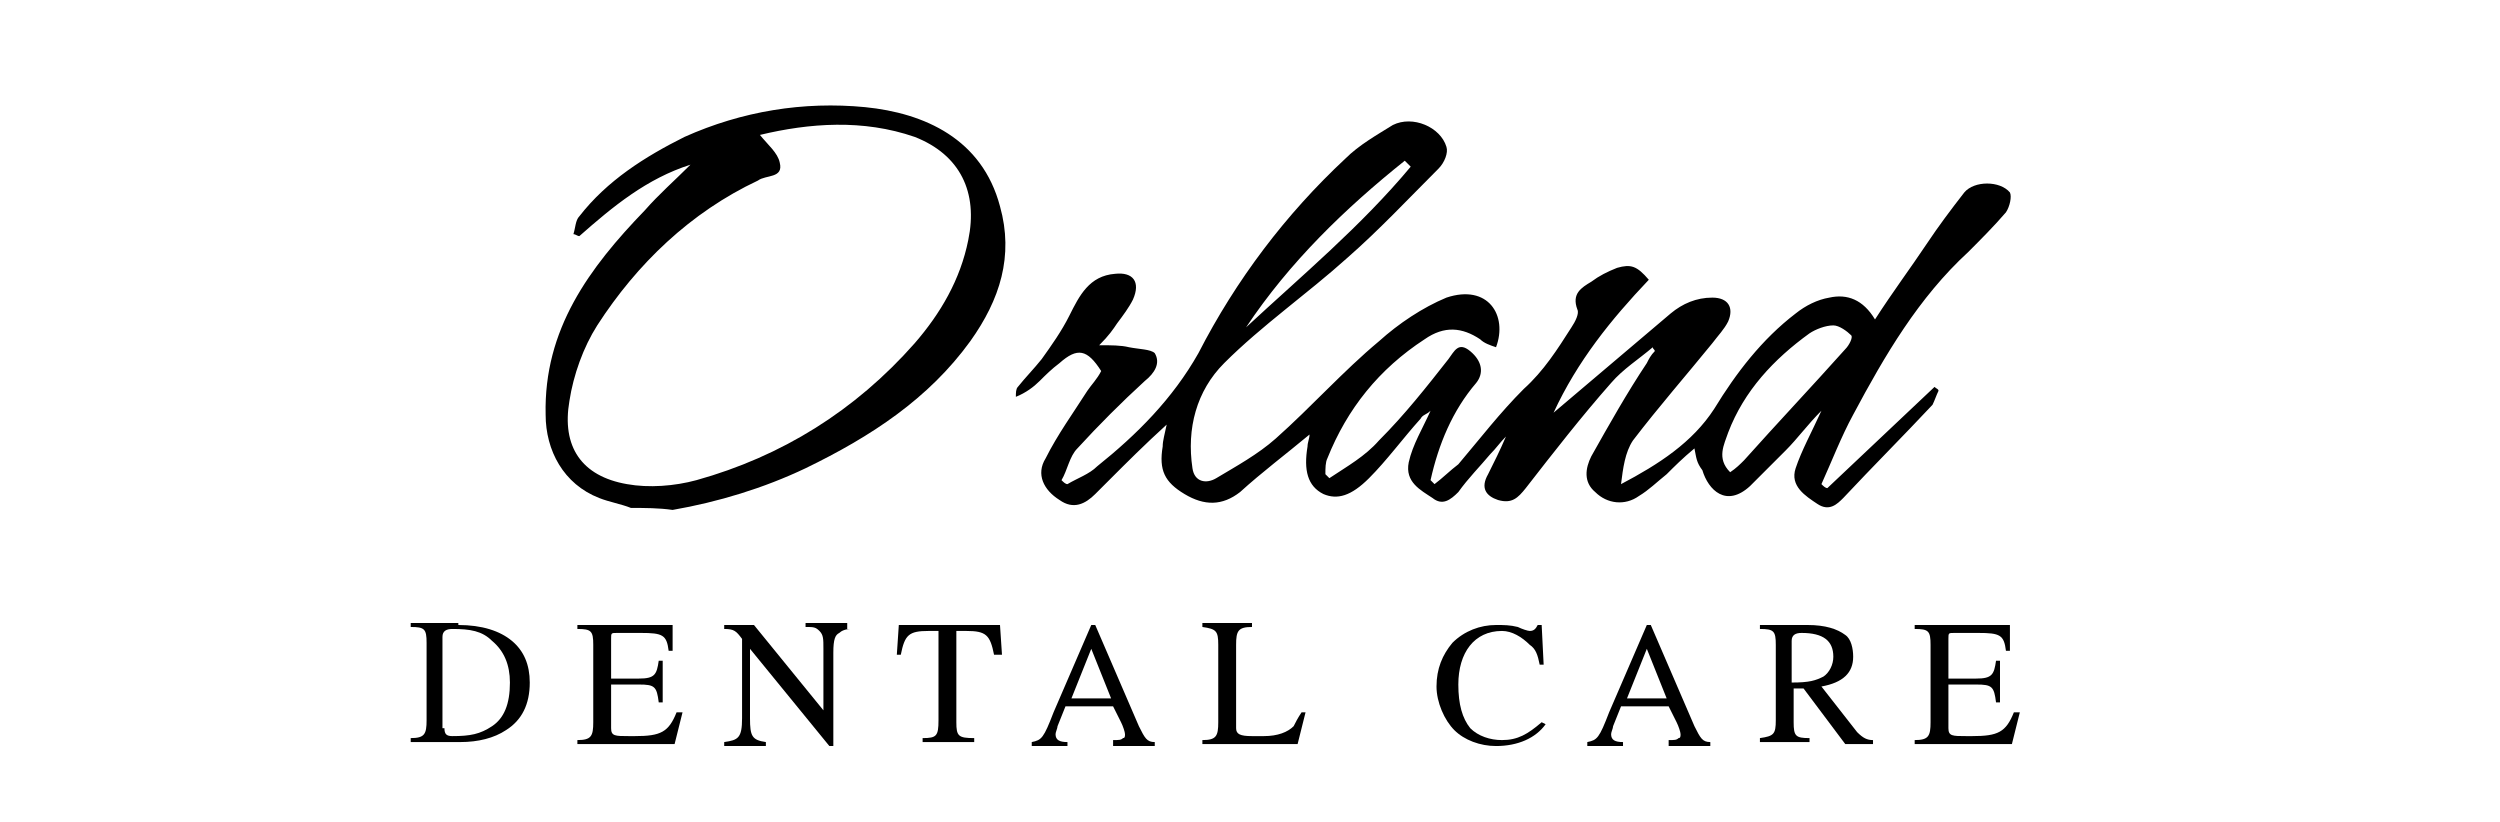
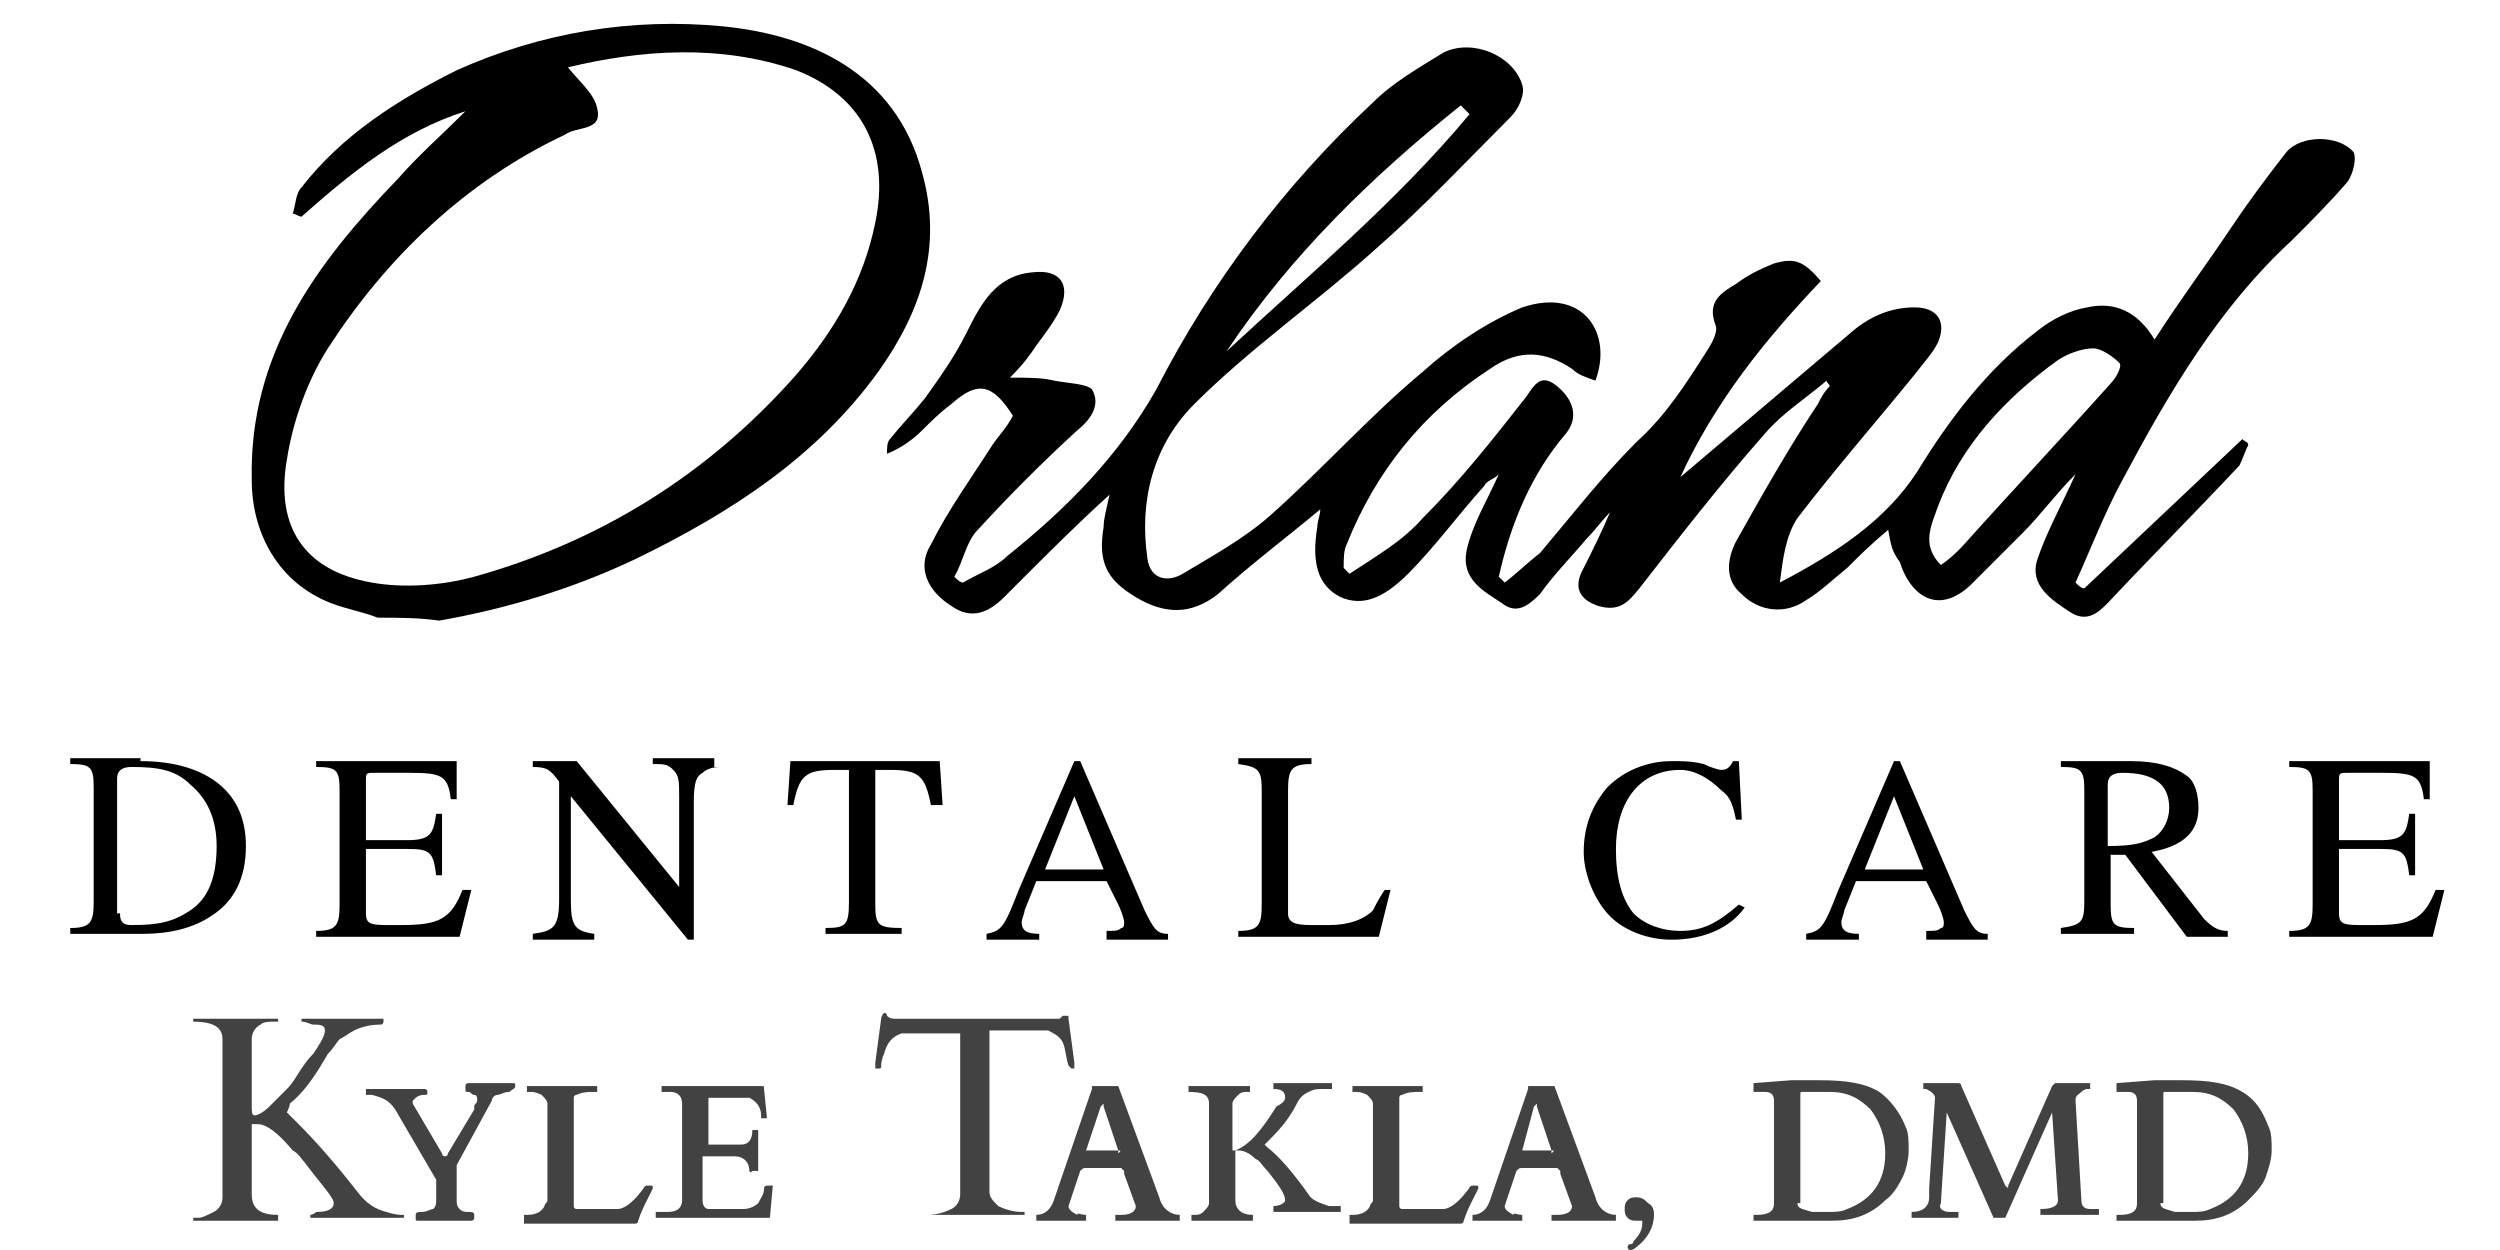
- <svg xmlns="http://www.w3.org/2000/svg" version="1.1" id="Layer_1" x="0px" y="0px" viewBox="0 0 126 41.4" style="enable-background:new 0 0 126 41.4;" xml:space="preserve">
+ <svg xmlns="http://www.w3.org/2000/svg" version="1.1" id="Layer_1" x="0px" y="0px" viewBox="0 0 85.4 42.7" style="enable-background:new 0 0 85.4 42.7;" xml:space="preserve">
+   <style type="text/css">
+ 	.st0{fill:#424242;}
+ </style>
  <g>
-     <path d="M31.8,25.6c-0.5-0.2-1.1-0.3-1.6-0.5c-1.8-0.7-2.7-2.4-2.7-4.2c-0.1-4.3,2.2-7.4,5-10.3c0.7-0.8,1.5-1.5,2.3-2.3   c-2.2,0.7-3.9,2.1-5.6,3.6c-0.1,0-0.2-0.1-0.3-0.1c0.1-0.3,0.1-0.7,0.3-0.9c1.4-1.8,3.3-3,5.3-4c2.9-1.3,6-1.8,9.1-1.5   c3,0.3,5.9,1.6,6.8,5c0.7,2.5,0,4.7-1.5,6.8c-2.1,2.9-5,4.8-8.3,6.4c-2.1,1-4.4,1.7-6.7,2.1C33.2,25.6,32.5,25.6,31.8,25.6z    M38.3,6.8c0.4,0.5,0.9,0.9,1,1.4c0.2,0.8-0.7,0.6-1.1,0.9c-3.4,1.6-6.1,4.2-8.1,7.3c-0.7,1.1-1.2,2.5-1.4,3.8   c-0.4,2.3,0.6,3.8,2.9,4.2c1.1,0.2,2.4,0.1,3.5-0.2c4.3-1.2,8-3.5,11-6.9c1.3-1.5,2.3-3.2,2.7-5.2c0.5-2.4-0.4-4.3-2.7-5.2   C43.5,6,40.8,6.2,38.3,6.8z" />
-     <path d="M85.4,22.6c-0.6,0.5-1,0.9-1.4,1.3c-0.5,0.4-0.9,0.8-1.4,1.1c-0.7,0.5-1.6,0.4-2.2-0.2c-0.6-0.5-0.5-1.2-0.2-1.8   c0.9-1.6,1.8-3.2,2.8-4.7c0.1-0.2,0.2-0.4,0.4-0.6c0-0.1-0.1-0.1-0.1-0.2c-0.7,0.6-1.5,1.1-2.1,1.8c-1.5,1.7-2.9,3.5-4.3,5.3   c-0.4,0.5-0.7,0.8-1.4,0.6c-0.6-0.2-0.9-0.6-0.5-1.3c0.3-0.6,0.6-1.2,0.9-1.9c-0.3,0.3-0.5,0.6-0.8,0.9c-0.5,0.6-1.1,1.2-1.6,1.9   c-0.4,0.4-0.8,0.7-1.3,0.3c-0.6-0.4-1.4-0.8-1.2-1.8c0.2-0.9,0.7-1.7,1.1-2.6c-0.2,0.2-0.4,0.2-0.5,0.4c-0.9,1-1.7,2.1-2.6,3   c-0.9,0.9-1.6,1.1-2.3,0.8c-0.8-0.4-1-1.2-0.8-2.4c0-0.2,0.1-0.4,0.1-0.6c-1.2,1-2.4,1.9-3.5,2.9c-0.9,0.7-1.8,0.7-2.8,0.1   c-1-0.6-1.3-1.2-1.1-2.4c0-0.3,0.1-0.6,0.2-1.1c-1.1,1-2,1.9-2.9,2.8c-0.2,0.2-0.4,0.4-0.7,0.7c-0.5,0.5-1.1,0.8-1.8,0.3   c-0.8-0.5-1.2-1.3-0.7-2.1c0.6-1.2,1.4-2.3,2.1-3.4c0.2-0.3,0.5-0.6,0.7-1c-0.7-1.1-1.2-1.2-2.1-0.4c-0.4,0.3-0.7,0.6-1,0.9   c-0.3,0.3-0.7,0.6-1.2,0.8c0-0.2,0-0.4,0.1-0.5c0.4-0.5,0.8-0.9,1.2-1.4c0.5-0.7,1-1.4,1.4-2.2c0.5-1,1-2,2.3-2.1   c0.9-0.1,1.3,0.4,0.9,1.3c-0.2,0.4-0.5,0.8-0.8,1.2c-0.2,0.3-0.4,0.6-0.9,1.1c0.6,0,1.1,0,1.5,0.1c0.5,0.1,1.1,0.1,1.3,0.3   c0.3,0.5,0,1-0.5,1.4c-1.2,1.1-2.3,2.2-3.4,3.4c-0.4,0.4-0.5,1.1-0.8,1.6c0.1,0.1,0.2,0.2,0.3,0.2c0.5-0.3,1.1-0.5,1.5-0.9   c2-1.6,3.8-3.4,5.1-5.7c1.9-3.7,4.4-7,7.4-9.8c0.7-0.7,1.6-1.2,2.4-1.7c1-0.5,2.4,0.1,2.7,1.1c0.1,0.3-0.1,0.8-0.4,1.1   c-1.5,1.5-3,3.1-4.6,4.5c-2,1.8-4.3,3.4-6.2,5.3c-1.4,1.4-1.9,3.3-1.6,5.3c0.1,0.7,0.7,0.8,1.2,0.5c1-0.6,2.1-1.2,3-2   c1.8-1.6,3.4-3.4,5.2-4.9c1-0.9,2.2-1.7,3.4-2.2c2.1-0.7,3.1,0.9,2.5,2.5c-0.3-0.1-0.6-0.2-0.8-0.4c-0.9-0.6-1.8-0.7-2.8,0   c-2.3,1.5-3.9,3.5-4.9,6c-0.1,0.2-0.1,0.5-0.1,0.8c0.1,0.1,0.1,0.1,0.2,0.2c0.9-0.6,1.8-1.1,2.5-1.9c1.3-1.3,2.4-2.7,3.5-4.1   c0.3-0.4,0.5-0.9,1.1-0.4c0.6,0.5,0.7,1.1,0.3,1.6c-1.2,1.4-1.9,3.1-2.3,4.9c0.1,0.1,0.1,0.1,0.2,0.2c0.4-0.3,0.8-0.7,1.2-1   c1.1-1.3,2.1-2.6,3.3-3.8c1-0.9,1.7-2,2.4-3.1c0.2-0.3,0.4-0.7,0.3-0.9c-0.3-0.8,0.2-1.1,0.7-1.4c0.4-0.3,0.8-0.5,1.3-0.7   c0.7-0.2,1-0.1,1.6,0.6c-1.9,2-3.6,4.1-4.8,6.7c2-1.7,3.9-3.3,5.9-5c0.6-0.5,1.3-0.8,2.1-0.8c0.8,0,1.1,0.5,0.8,1.2   c-0.2,0.4-0.5,0.7-0.8,1.1c-1.3,1.6-2.7,3.2-4,4.9c-0.4,0.6-0.5,1.4-0.6,2.2c1.9-1,3.6-2.1,4.7-3.8c1.1-1.8,2.4-3.5,4.1-4.8   c0.5-0.4,1.1-0.7,1.7-0.8c0.9-0.2,1.7,0.1,2.3,1.1c0.9-1.4,1.8-2.6,2.6-3.8c0.6-0.9,1.2-1.7,1.9-2.6c0.5-0.6,1.8-0.6,2.3,0   c0.1,0.2,0,0.7-0.2,1c-0.6,0.7-1.3,1.4-1.9,2c-2.5,2.3-4.2,5.2-5.8,8.2c-0.6,1.1-1.1,2.4-1.6,3.5c0.1,0.1,0.2,0.2,0.3,0.2   c1.8-1.7,3.6-3.4,5.4-5.1c0.1,0.1,0.2,0.1,0.2,0.2c-0.1,0.2-0.2,0.5-0.3,0.7c-1.5,1.6-3,3.1-4.5,4.7c-0.3,0.3-0.7,0.7-1.3,0.3   c-0.6-0.4-1.4-0.9-1.1-1.8c0.3-0.9,0.8-1.8,1.3-2.9c-0.7,0.7-1.2,1.4-1.8,2c-0.6,0.6-1.2,1.2-1.8,1.8c-1.2,1.1-2.1,0.2-2.4-0.8   C85.5,23.3,85.5,23.1,85.4,22.6z M87.2,23.8c0.3-0.2,0.5-0.4,0.7-0.6c1.7-1.9,3.4-3.7,5.1-5.6c0.2-0.2,0.4-0.6,0.3-0.7   c-0.2-0.2-0.6-0.5-0.9-0.5c-0.4,0-0.9,0.2-1.2,0.4c-1.8,1.3-3.3,2.9-4.1,5C86.9,22.4,86.5,23.1,87.2,23.8z M71.1,8.4   c-0.1-0.1-0.2-0.2-0.3-0.3c-3,2.4-5.8,5.1-8,8.4C65.6,13.9,68.6,11.4,71.1,8.4z" />
-     <g>
-       <path d="M23.1,31.5c1.2,0,2.1,0.3,2.7,0.8c0.6,0.5,0.9,1.2,0.9,2.1c0,1.1-0.4,1.9-1.2,2.4c-0.6,0.4-1.4,0.6-2.3,0.6h-2.5v-0.2    c0.7,0,0.8-0.2,0.8-0.9v-3.9c0-0.7-0.1-0.8-0.8-0.8v-0.2H23.1z M22.4,36.7c0,0.3,0.1,0.4,0.4,0.4c0.9,0,1.4-0.1,2-0.5    c0.6-0.4,0.9-1.1,0.9-2.2c0-0.9-0.3-1.6-0.9-2.1c-0.5-0.5-1.1-0.6-2-0.6c-0.3,0-0.5,0.1-0.5,0.4V36.7z" />
-       <path d="M34,37.5h-4.9v-0.2c0.7,0,0.8-0.2,0.8-0.9v-3.9c0-0.7-0.1-0.8-0.8-0.8v-0.2h4.8l0,1.3h-0.2c-0.1-0.8-0.3-0.9-1.4-0.9h-1.2    c-0.3,0-0.3,0-0.3,0.3v2h1.4c0.8,0,0.9-0.2,1-0.9h0.2v2.1h-0.2c-0.1-0.8-0.2-0.9-1-0.9h-1.4v2.2c0,0.4,0.2,0.4,0.9,0.4h0.3    c1.3,0,1.7-0.2,2.1-1.2h0.3L34,37.5z" />
-       <path d="M42.9,31.7c-0.3,0-0.5,0.1-0.6,0.2C42.1,32,42,32.2,42,32.9v4.7h-0.2l-4-4.9v3.5c0,0.9,0.1,1.1,0.8,1.2v0.2h-2.1v-0.2    c0.7-0.1,0.9-0.2,0.9-1.2v-4c-0.3-0.4-0.4-0.5-0.9-0.5v-0.2h1.5l3.5,4.3v-3.1c0-0.5,0-0.7-0.2-0.9c-0.2-0.2-0.3-0.2-0.7-0.2v-0.2    h2.1V31.7z" />
-       <path d="M50.1,33c-0.2-1-0.4-1.2-1.4-1.2h-0.5v4.6c0,0.7,0.1,0.8,0.9,0.8v0.2h-2.6v-0.2c0.7,0,0.8-0.1,0.8-0.9v-4.5h-0.5    c-1,0-1.2,0.2-1.4,1.2h-0.2l0.1-1.5h5.1l0.1,1.5H50.1z" />
-       <path d="M56.1,37.5v-0.2c0.3,0,0.4,0,0.5-0.1c0.1,0,0.1-0.1,0.1-0.2c0-0.1-0.1-0.4-0.2-0.6l-0.4-0.8h-2.4l-0.4,1    c0,0.1-0.1,0.3-0.1,0.4c0,0.3,0.2,0.4,0.6,0.4v0.2h-1.8v-0.2c0.5-0.1,0.6-0.2,1.1-1.5l1.9-4.4h0.2l2.2,5.1    c0.3,0.6,0.4,0.8,0.8,0.8v0.2H56.1z M55,32.7l-1,2.5H56L55,32.7z" />
-       <path d="M65.4,37.5h-4.8v-0.2c0.7,0,0.8-0.2,0.8-0.9v-3.9c0-0.7-0.1-0.8-0.8-0.9v-0.2h2.5v0.2c-0.7,0-0.8,0.2-0.8,0.9v4.2    c0,0.3,0.2,0.4,0.8,0.4h0.6c0.7,0,1.2-0.2,1.5-0.5c0.1-0.2,0.2-0.4,0.4-0.7h0.2L65.4,37.5z" />
-       <path d="M77.9,36.5c-0.5,0.7-1.4,1.1-2.5,1.1c-0.8,0-1.6-0.3-2.1-0.8c-0.5-0.5-0.9-1.4-0.9-2.2c0-0.9,0.3-1.6,0.8-2.2    c0.6-0.6,1.4-0.9,2.2-0.9c0.4,0,0.7,0,1.1,0.1c0.2,0.1,0.5,0.2,0.6,0.2c0.2,0,0.3-0.1,0.4-0.3h0.2l0.1,2h-0.2    c-0.1-0.5-0.2-0.8-0.5-1c-0.4-0.4-0.9-0.7-1.4-0.7c-1.4,0-2.2,1.1-2.2,2.7c0,1,0.2,1.7,0.6,2.2c0.4,0.4,1,0.6,1.6,0.6    c0.8,0,1.3-0.3,2-0.9L77.9,36.5z" />
-       <path d="M84.1,37.5v-0.2c0.3,0,0.4,0,0.5-0.1c0.1,0,0.1-0.1,0.1-0.2c0-0.1-0.1-0.4-0.2-0.6l-0.4-0.8h-2.4l-0.4,1    c0,0.1-0.1,0.3-0.1,0.4c0,0.3,0.2,0.4,0.6,0.4v0.2h-1.8v-0.2c0.5-0.1,0.6-0.2,1.1-1.5l1.9-4.4h0.2l2.2,5.1    c0.3,0.6,0.4,0.8,0.8,0.8v0.2H84.1z M83,32.7l-1,2.5H84L83,32.7z" />
-       <path d="M93,37.5l-2.1-2.8l-0.5,0v1.7c0,0.7,0.1,0.8,0.8,0.8v0.2h-2.5v-0.2c0.7-0.1,0.8-0.2,0.8-0.9v-3.8c0-0.7-0.1-0.8-0.8-0.8    v-0.2h2.4c0.9,0,1.5,0.2,1.9,0.5c0.3,0.2,0.4,0.7,0.4,1.1c0,0.8-0.5,1.3-1.6,1.5l1.8,2.3c0.3,0.3,0.5,0.4,0.8,0.4v0.2H93z     M90.3,34.4c0.9,0,1.2-0.1,1.6-0.3c0.3-0.2,0.5-0.6,0.5-1c0-0.8-0.5-1.2-1.6-1.2c-0.3,0-0.5,0.1-0.5,0.4V34.4z" />
-       <path d="M101.4,37.5h-4.9v-0.2c0.7,0,0.8-0.2,0.8-0.9v-3.9c0-0.7-0.1-0.8-0.8-0.8v-0.2h4.8l0,1.3h-0.2c-0.1-0.8-0.3-0.9-1.4-0.9    h-1.2c-0.3,0-0.3,0-0.3,0.3v2h1.4c0.8,0,0.9-0.2,1-0.9h0.2v2.1h-0.2c-0.1-0.8-0.2-0.9-1-0.9h-1.4v2.2c0,0.4,0.2,0.4,0.9,0.4h0.3    c1.3,0,1.7-0.2,2.1-1.2h0.3L101.4,37.5z" />
-     </g>
-     <g id="itCpSf.tif">
- 	</g>
+     <path d="M12.9,21.1c-0.5-0.2-1.1-0.3-1.6-0.5c-1.8-0.7-2.7-2.4-2.7-4.2c-0.1-4.3,2.2-7.4,5-10.3c0.7-0.8,1.5-1.5,2.3-2.3   c-2.2,0.7-3.9,2.1-5.6,3.6c-0.1,0-0.2-0.1-0.3-0.1c0.1-0.3,0.1-0.7,0.3-0.9c1.4-1.8,3.3-3,5.3-4c2.9-1.3,6-1.8,9.1-1.5   c3,0.3,5.9,1.6,6.8,5c0.7,2.5,0,4.7-1.5,6.8c-2.1,2.9-5,4.8-8.3,6.4c-2.1,1-4.4,1.7-6.7,2.1C14.3,21.1,13.6,21.1,12.9,21.1z    M19.4,2.3c0.4,0.5,0.9,0.9,1,1.4c0.2,0.8-0.7,0.6-1.1,0.9c-3.4,1.6-6.1,4.2-8.1,7.3c-0.7,1.1-1.2,2.5-1.4,3.8   c-0.4,2.3,0.6,3.8,2.9,4.2c1.1,0.2,2.4,0.1,3.5-0.2c4.3-1.2,8-3.5,11-6.9c1.3-1.5,2.3-3.2,2.7-5.2c0.5-2.4-0.4-4.3-2.7-5.2   C24.6,1.5,21.9,1.7,19.4,2.3z" />
+     <path d="M64.5,18.1c-0.6,0.5-1,0.9-1.4,1.3c-0.5,0.4-0.9,0.8-1.4,1.1c-0.7,0.5-1.6,0.4-2.2-0.2c-0.6-0.5-0.5-1.2-0.2-1.8   c0.9-1.6,1.8-3.2,2.8-4.7c0.1-0.2,0.2-0.4,0.4-0.6c0-0.1-0.1-0.1-0.1-0.2c-0.7,0.6-1.5,1.1-2.1,1.8c-1.5,1.7-2.9,3.5-4.3,5.3   c-0.4,0.5-0.7,0.8-1.4,0.6c-0.6-0.2-0.9-0.6-0.5-1.3c0.3-0.6,0.6-1.2,0.9-1.9c-0.3,0.3-0.5,0.6-0.8,0.9c-0.5,0.6-1.1,1.2-1.6,1.9   c-0.4,0.4-0.8,0.7-1.3,0.3c-0.6-0.4-1.4-0.8-1.2-1.8c0.2-0.9,0.7-1.7,1.1-2.6c-0.2,0.2-0.4,0.2-0.5,0.4c-0.9,1-1.7,2.1-2.6,3   s-1.6,1.1-2.3,0.8C45,20,44.8,19.2,45,18c0-0.2,0.1-0.4,0.1-0.6c-1.2,1-2.4,1.9-3.5,2.9c-0.9,0.7-1.8,0.7-2.8,0.1s-1.3-1.2-1.1-2.4   c0-0.3,0.1-0.6,0.2-1.1c-1.1,1-2,1.9-2.9,2.8c-0.2,0.2-0.4,0.4-0.7,0.7c-0.5,0.5-1.1,0.8-1.8,0.3c-0.8-0.5-1.2-1.3-0.7-2.1   c0.6-1.2,1.4-2.3,2.1-3.4c0.2-0.3,0.5-0.6,0.7-1c-0.7-1.1-1.2-1.2-2.1-0.4c-0.4,0.3-0.7,0.6-1,0.9s-0.7,0.6-1.2,0.8   c0-0.2,0-0.4,0.1-0.5c0.4-0.5,0.8-0.9,1.2-1.4c0.5-0.7,1-1.4,1.4-2.2c0.5-1,1-2,2.3-2.1c0.9-0.1,1.3,0.4,0.9,1.3   c-0.2,0.4-0.5,0.8-0.8,1.2c-0.2,0.3-0.4,0.6-0.9,1.1c0.6,0,1.1,0,1.5,0.1c0.5,0.1,1.1,0.1,1.3,0.3c0.3,0.5,0,1-0.5,1.4   c-1.2,1.1-2.3,2.2-3.4,3.4c-0.4,0.4-0.5,1.1-0.8,1.6c0.1,0.1,0.2,0.2,0.3,0.2c0.5-0.3,1.1-0.5,1.5-0.9c2-1.6,3.8-3.4,5.1-5.7   c1.9-3.7,4.4-7,7.4-9.8c0.7-0.7,1.6-1.2,2.4-1.7c1-0.5,2.4,0.1,2.7,1.1c0.1,0.3-0.1,0.8-0.4,1.1c-1.5,1.5-3,3.1-4.6,4.5   c-2,1.8-4.3,3.4-6.2,5.3c-1.4,1.4-1.9,3.3-1.6,5.3c0.1,0.7,0.7,0.8,1.2,0.5c1-0.6,2.1-1.2,3-2c1.8-1.6,3.4-3.4,5.2-4.9   c1-0.9,2.2-1.7,3.4-2.2c2.1-0.7,3.1,0.9,2.5,2.5c-0.3-0.1-0.6-0.2-0.8-0.4c-0.9-0.6-1.8-0.7-2.8,0c-2.3,1.5-3.9,3.5-4.9,6   c-0.1,0.2-0.1,0.5-0.1,0.8c0.1,0.1,0.1,0.1,0.2,0.2c0.9-0.6,1.8-1.1,2.5-1.9c1.3-1.3,2.4-2.7,3.5-4.1c0.3-0.4,0.5-0.9,1.1-0.4   s0.7,1.1,0.3,1.6c-1.2,1.4-1.9,3.1-2.3,4.9c0.1,0.1,0.1,0.1,0.2,0.2c0.4-0.3,0.8-0.7,1.2-1c1.1-1.3,2.1-2.6,3.3-3.8   c1-0.9,1.7-2,2.4-3.1c0.2-0.3,0.4-0.7,0.3-0.9c-0.3-0.8,0.2-1.1,0.7-1.4c0.4-0.3,0.8-0.5,1.3-0.7c0.7-0.2,1-0.1,1.6,0.6   c-1.9,2-3.6,4.1-4.8,6.7c2-1.7,3.9-3.3,5.9-5c0.6-0.5,1.3-0.8,2.1-0.8c0.8,0,1.1,0.5,0.8,1.2c-0.2,0.4-0.5,0.7-0.8,1.1   c-1.3,1.6-2.7,3.2-4,4.9c-0.4,0.6-0.5,1.4-0.6,2.2c1.9-1,3.6-2.1,4.7-3.8c1.1-1.8,2.4-3.5,4.1-4.8c0.5-0.4,1.1-0.7,1.7-0.8   c0.9-0.2,1.7,0.1,2.3,1.1c0.9-1.4,1.8-2.6,2.6-3.8c0.6-0.9,1.2-1.7,1.9-2.6c0.5-0.6,1.8-0.6,2.3,0c0.1,0.2,0,0.7-0.2,1   c-0.6,0.7-1.3,1.4-1.9,2c-2.5,2.3-4.2,5.2-5.8,8.2c-0.6,1.1-1.1,2.4-1.6,3.5c0.1,0.1,0.2,0.2,0.3,0.2c1.8-1.7,3.6-3.4,5.4-5.1   c0.1,0.1,0.2,0.1,0.2,0.2c-0.1,0.2-0.2,0.5-0.3,0.7c-1.5,1.6-3,3.1-4.5,4.7c-0.3,0.3-0.7,0.7-1.3,0.3c-0.6-0.4-1.4-0.9-1.1-1.8   s0.8-1.8,1.3-2.9c-0.7,0.7-1.2,1.4-1.8,2c-0.6,0.6-1.2,1.2-1.8,1.8c-1.2,1.1-2.1,0.2-2.4-0.8C64.6,18.8,64.6,18.6,64.5,18.1z    M66.3,19.3c0.3-0.2,0.5-0.4,0.7-0.6c1.7-1.9,3.4-3.7,5.1-5.6c0.2-0.2,0.4-0.6,0.3-0.7c-0.2-0.2-0.6-0.5-0.9-0.5   c-0.4,0-0.9,0.2-1.2,0.4c-1.8,1.3-3.3,2.9-4.1,5C66,17.9,65.6,18.6,66.3,19.3z M50.2,3.9c-0.1-0.1-0.2-0.2-0.3-0.3   c-3,2.4-5.8,5.1-8,8.4C44.7,9.4,47.7,6.9,50.2,3.9z" />
+     <path d="M4.8,26c1.2,0,2.1,0.3,2.7,0.8s0.9,1.2,0.9,2.1c0,1.1-0.4,1.9-1.2,2.4c-0.6,0.4-1.4,0.6-2.3,0.6H2.4v-0.2   c0.7,0,0.8-0.2,0.8-0.9v-3.9c0-0.7-0.1-0.8-0.8-0.8v-0.2h2.4V26z M4.1,31.2c0,0.3,0.1,0.4,0.4,0.4c0.9,0,1.4-0.1,2-0.5   s0.9-1.1,0.9-2.2c0-0.9-0.3-1.6-0.9-2.1c-0.5-0.5-1.1-0.6-2-0.6c-0.3,0-0.5,0.1-0.5,0.4v4.6H4.1z" />
+     <path d="M15.7,32h-4.9v-0.2c0.7,0,0.8-0.2,0.8-0.9V27c0-0.7-0.1-0.8-0.8-0.8V26h4.8v1.3h-0.2c-0.1-0.8-0.3-0.9-1.4-0.9h-1.2   c-0.3,0-0.3,0-0.3,0.3v2h1.4c0.8,0,0.9-0.2,1-0.9h0.2v2.1h-0.2c-0.1-0.8-0.2-0.9-1-0.9h-1.4v2.2c0,0.4,0.2,0.4,0.9,0.4h0.3   c1.3,0,1.7-0.2,2.1-1.2h0.3L15.7,32z" />
+     <path d="M24.6,26.2c-0.3,0-0.5,0.1-0.6,0.2c-0.2,0.1-0.3,0.3-0.3,1v4.7h-0.2l-4-4.9v3.5c0,0.9,0.1,1.1,0.8,1.2v0.2h-2.1v-0.2   c0.7-0.1,0.9-0.2,0.9-1.2v-4c-0.3-0.4-0.4-0.5-0.9-0.5V26h1.5l3.5,4.3v-3.1c0-0.5,0-0.7-0.2-0.9c-0.2-0.2-0.3-0.2-0.7-0.2v-0.2h2.1   v0.3H24.6z" />
+     <path d="M31.8,27.5c-0.2-1-0.4-1.2-1.4-1.2h-0.5v4.6c0,0.7,0.1,0.8,0.9,0.8v0.2h-2.6v-0.2c0.7,0,0.8-0.1,0.8-0.9v-4.5h-0.5   c-1,0-1.2,0.2-1.4,1.2h-0.2L27,26h5.1l0.1,1.5C32.2,27.5,31.8,27.5,31.8,27.5z" />
+     <path d="M37.8,32v-0.2c0.3,0,0.4,0,0.5-0.1c0.1,0,0.1-0.1,0.1-0.2c0-0.1-0.1-0.4-0.2-0.6l-0.4-0.8h-2.4l-0.4,1   c0,0.1-0.1,0.3-0.1,0.4c0,0.3,0.2,0.4,0.6,0.4v0.2h-1.8v-0.2c0.5-0.1,0.6-0.2,1.1-1.5l1.9-4.4h0.2l2.2,5.1c0.3,0.6,0.4,0.8,0.8,0.8   v0.2h-2.1V32z M36.7,27.2l-1,2.5h2L36.7,27.2z" />
+     <path d="M47.1,32h-4.8v-0.2c0.7,0,0.8-0.2,0.8-0.9V27c0-0.7-0.1-0.8-0.8-0.9v-0.2h2.5v0.2c-0.7,0-0.8,0.2-0.8,0.9v4.2   c0,0.3,0.2,0.4,0.8,0.4h0.6c0.7,0,1.2-0.2,1.5-0.5c0.1-0.2,0.2-0.4,0.4-0.7h0.2L47.1,32z" />
+     <path d="M59.6,31c-0.5,0.7-1.4,1.1-2.5,1.1c-0.8,0-1.6-0.3-2.1-0.8s-0.9-1.4-0.9-2.2c0-0.9,0.3-1.6,0.8-2.2   c0.6-0.6,1.4-0.9,2.2-0.9c0.4,0,0.7,0,1.1,0.1c0.2,0.1,0.5,0.2,0.6,0.2c0.2,0,0.3-0.1,0.4-0.3h0.2l0.1,2h-0.2   c-0.1-0.5-0.2-0.8-0.5-1c-0.4-0.4-0.9-0.7-1.4-0.7c-1.4,0-2.2,1.1-2.2,2.7c0,1,0.2,1.7,0.6,2.2c0.4,0.4,1,0.6,1.6,0.6   c0.8,0,1.3-0.3,2-0.9L59.6,31z" />
+     <path d="M65.8,32v-0.2c0.3,0,0.4,0,0.5-0.1c0.1,0,0.1-0.1,0.1-0.2c0-0.1-0.1-0.4-0.2-0.6l-0.4-0.8h-2.4l-0.4,1   c0,0.1-0.1,0.3-0.1,0.4c0,0.3,0.2,0.4,0.6,0.4v0.2h-1.8v-0.2c0.5-0.1,0.6-0.2,1.1-1.5l1.9-4.4h0.2l2.2,5.1c0.3,0.6,0.4,0.8,0.8,0.8   v0.2h-2.1V32z M64.7,27.2l-1,2.5h2L64.7,27.2z" />
+     <path d="M74.7,32l-2.1-2.8h-0.5v1.7c0,0.7,0.1,0.8,0.8,0.8v0.2h-2.5v-0.2c0.7-0.1,0.8-0.2,0.8-0.9V27c0-0.7-0.1-0.8-0.8-0.8V26h2.4   c0.9,0,1.5,0.2,1.9,0.5c0.3,0.2,0.4,0.7,0.4,1.1c0,0.8-0.5,1.3-1.6,1.5l1.8,2.3c0.3,0.3,0.5,0.4,0.8,0.4V32H74.7z M72,28.9   c0.9,0,1.2-0.1,1.6-0.3c0.3-0.2,0.5-0.6,0.5-1c0-0.8-0.5-1.2-1.6-1.2c-0.3,0-0.5,0.1-0.5,0.4V28.9z" />
+     <path d="M83.1,32h-4.9v-0.2c0.7,0,0.8-0.2,0.8-0.9V27c0-0.7-0.1-0.8-0.8-0.8V26H83v1.3h-0.2c-0.1-0.8-0.3-0.9-1.4-0.9h-1.2   c-0.3,0-0.3,0-0.3,0.3v2h1.4c0.8,0,0.9-0.2,1-0.9h0.2v2.1h-0.2c-0.1-0.8-0.2-0.9-1-0.9h-1.4v2.2c0,0.4,0.2,0.4,0.9,0.4h0.3   c1.3,0,1.7-0.2,2.1-1.2h0.3L83.1,32z" />
+   </g>
+   <g>
+     <path class="st0" d="M9.5,41.7C9.5,41.7,9.5,41.7,9.5,41.7l-2.9,0c0,0,0,0,0,0v-0.1c0,0,0.1,0,0.2,0c0.1,0,0.3-0.1,0.5-0.2   s0.3-0.3,0.3-0.5v-5.4c0-0.4-0.3-0.6-1-0.6c0,0,0,0,0,0v-0.1c0,0,0,0,0,0h2.9c0,0,0,0,0,0v0.1c0,0-0.1,0-0.2,0   c-0.1,0-0.3,0-0.4,0.1c-0.2,0.1-0.3,0.3-0.3,0.5v2.2c0,0.3,0,0.4,0.1,0.4c0.1,0,0.3-0.1,0.5-0.3s0.4-0.4,0.6-0.6   c0.2-0.2,0.3-0.4,0.5-0.7s0.3-0.4,0.4-0.5c0.2-0.3,0.4-0.6,0.4-0.8S10.9,35,10.7,35c-0.1,0-0.2-0.1-0.4-0.1h0c0,0,0,0,0,0v-0.1   c0,0,0,0,0,0h2.8c0,0,0,0,0,0v0.1c0,0,0,0.1-0.1,0.1c-0.4,0-0.7,0.1-0.9,0.2s-0.3,0.2-0.5,0.3c-0.1,0.1-0.2,0.3-0.4,0.5   c-0.4,0.7-0.8,1.3-1.3,1.7C9.9,37.8,9.8,38,9.8,38c0,0,0.2,0.2,0.4,0.4c0.6,0.6,1.3,1.4,2,2.3c0.3,0.4,0.6,0.6,1,0.7   c0.3,0.1,0.5,0.1,0.5,0.1s0.1,0,0.1,0v0.1c0,0,0,0,0,0h-3.2c0,0,0,0,0,0v-0.1c0,0,0.1,0,0.2-0.1c0.4,0,0.6-0.1,0.6-0.3   c0-0.2-0.4-0.6-1-1.4c-0.1-0.1-0.2-0.3-0.4-0.4c-0.5-0.6-0.9-0.9-1.2-0.9H8.6c0,0,0,0,0,0.1v2.3c0,0.5,0.3,0.7,0.9,0.7   C9.5,41.5,9.5,41.5,9.5,41.7L9.5,41.7z" />
+     <path class="st0" d="M14.3,41.7c-0.1,0-0.1,0-0.1-0.1v-0.1c0-0.1,0.1-0.1,0.2-0.1c0.2,0,0.3-0.1,0.4-0.1c0.1-0.1,0.1-0.2,0.1-0.3   v-0.7c0,0,0,0,0,0l-1.4-2.4c-0.2-0.3-0.4-0.4-0.8-0.5c0,0-0.1,0-0.1,0s0,0-0.1,0c0,0,0,0,0-0.1s0-0.1,0-0.1h2c0,0,0.1,0,0.1,0.1   s0,0.1-0.1,0.1c-0.2,0-0.3,0.1-0.3,0.1c0,0-0.1,0.1-0.1,0.1s0,0.1,0,0.1l1,1.7c0,0.1,0.1,0.1,0.1,0.1c0,0,0.1,0,0.1-0.1l0.9-1.5   c0,0,0,0,0-0.1c0-0.1,0.1-0.1,0.1-0.2c0-0.1,0-0.2-0.1-0.2s-0.1-0.1-0.2-0.1c-0.1,0-0.1,0-0.1-0.1c0,0,0-0.1,0-0.1   c0,0,0-0.1,0.1-0.1h1.5c0.1,0,0.1,0,0.1,0.1c0,0.1-0.1,0.1-0.2,0.2c-0.2,0-0.3,0.1-0.4,0.1s-0.2,0.1-0.2,0.2l-1.2,2.2V41   c0,0.1,0,0.2,0.1,0.3c0.1,0.1,0.2,0.1,0.3,0.1c0.1,0,0.2,0,0.2,0.1v0.1c0,0,0,0.1-0.1,0.1H14.3z" />
+     <path class="st0" d="M17.9,41.7C17.9,41.7,17.9,41.7,17.9,41.7l0-0.2c0,0,0,0,0,0H18c0.3,0,0.5-0.1,0.6-0.3c0-0.1,0.1-0.1,0.1-0.2   v-3.3c0-0.1-0.1-0.2-0.2-0.3c-0.2-0.1-0.3-0.1-0.4-0.1h-0.1c0,0,0,0,0,0v-0.2c0,0,0,0,0,0h2.4c0,0,0,0,0,0v0.2c0,0,0,0,0,0h-0.1   c-0.2,0-0.4,0-0.6,0.1c0,0-0.1,0-0.1,0.1s0,0.1,0,0.2v3.5c0,0,0,0.1,0.1,0.1c0,0,0.1,0,0.1,0h1.3c0.2,0,0.5-0.2,0.8-0.6   c0.1-0.1,0.1-0.2,0.2-0.2c0,0,0.1,0,0.1,0c0.1,0,0.1,0,0.1,0.1c0,0-0.1,0.2-0.2,0.4s-0.2,0.4-0.3,0.7c0,0,0,0.1-0.1,0.1H17.9z" />
+     <path class="st0" d="M25.6,40c0-0.3-0.2-0.5-0.5-0.5H24c0,0,0,0,0,0V41c0,0.2,0.1,0.3,0.2,0.3c0,0,0.1,0,0.1,0h1.1   c0.2,0,0.4-0.1,0.5-0.2c0.1-0.2,0.2-0.3,0.2-0.5c0-0.1,0.1-0.1,0.1-0.1c0,0,0,0,0.1,0c0,0,0.1,0,0.1,0l-0.1,1.1c0,0,0,0,0,0h-3.9   c0,0,0,0,0,0v-0.2c0,0,0,0,0,0h0.1c0.1,0,0.2,0,0.3,0c0.4,0,0.5-0.2,0.5-0.4v-3.3c0-0.2-0.1-0.4-0.4-0.4c-0.1,0-0.1,0-0.2,0h-0.1   c0,0,0,0,0,0v-0.2c0,0,0,0,0,0h3.4c0.1,0,0.1,0,0.1,0.1l0.1,1c0,0,0,0-0.1,0c-0.1,0-0.1,0-0.1,0c0,0,0-0.1,0-0.1   c0-0.3-0.2-0.5-0.4-0.6h-1.4c0,0,0,0,0,0v1.6c0,0,0,0,0,0h1.1c0.3,0,0.4-0.2,0.4-0.5c0,0,0,0,0,0h0.2c0,0,0,0,0,0V40c0,0,0,0,0,0   h-0.2C25.6,40.1,25.6,40,25.6,40z" />
+     <path class="st0" d="M31.5,41.5C31.5,41.5,31.5,41.5,31.5,41.5l0.2,0c0.3,0,0.6-0.1,0.8-0.2c0.2-0.1,0.3-0.3,0.3-0.5v-5.4   c0-0.1,0-0.1,0-0.1c0,0-0.1,0-0.1,0h-1.9c-0.3,0.1-0.5,0.3-0.6,0.7c-0.1,0.2-0.1,0.4-0.1,0.4c0,0.1,0,0.1-0.1,0.1h-0.1c0,0,0,0,0,0   v-0.2l0.2-1.5c0-0.1,0.1-0.2,0.1-0.2s0.1,0,0.1,0.1c0.1,0.1,0.2,0.1,0.3,0.1h5.3c0.1,0,0.2,0,0.3,0c0,0,0.1-0.1,0.1-0.1   c0,0,0.1,0,0.1,0s0.1,0,0.1,0c0,0,0,0.1,0,0.1l0.2,1.5v0.2c0,0,0,0,0,0h-0.1c0,0,0,0-0.1-0.1c-0.1-0.3-0.1-0.6-0.2-0.8   c-0.1-0.2-0.3-0.3-0.5-0.4h-1.9c0,0-0.1,0-0.1,0c0,0,0,0,0,0.1v5.4c0,0.2,0.1,0.3,0.3,0.5c0.2,0.1,0.5,0.2,0.8,0.2h0.1c0,0,0,0,0,0   v0.1c0,0,0,0,0,0h-3.4c0,0,0,0,0,0V41.5z" />
+     <path class="st0" d="M37.1,41.5C37.2,41.5,37.2,41.5,37.1,41.5l0,0.2c0,0,0,0,0,0h-1.7c0,0,0,0,0,0v-0.2c0,0,0,0,0,0   c0.3,0,0.5-0.2,0.6-0.5l1.3-3.8l0-0.1c0,0,0,0,0,0h0.9c0,0,0,0,0,0c0,0,0,0,0,0l1.4,3.8c0.1,0.4,0.4,0.6,0.7,0.6c0,0,0,0,0,0v0.2   c0,0,0,0,0,0h-2.2c0,0,0,0,0,0v-0.2c0,0,0,0,0,0h0c0,0,0.1,0,0.2,0c0.3,0,0.5-0.1,0.5-0.3l0,0l-0.4-1.1c0,0,0,0,0-0.1   c0,0-0.1-0.1-0.1-0.1h-1.2c-0.1,0-0.1,0-0.2,0.1c0,0,0,0,0,0l-0.4,1.2c0,0.1,0.1,0.2,0.3,0.3C36.8,41.4,36.9,41.5,37.1,41.5   L37.1,41.5z M38.2,39.4C38.2,39.4,38.3,39.4,38.2,39.4c0.1-0.1,0.1-0.1,0-0.1l-0.5-1.5c0-0.1,0-0.1,0-0.1c0,0,0,0-0.1,0.1l-0.5,1.5   c0,0,0,0,0,0c0,0,0,0,0,0c0,0,0,0,0.1,0H38.2z" />
+     <path class="st0" d="M43.9,37.5c0-0.2-0.1-0.3-0.4-0.3h0c0,0,0,0,0,0v-0.2c0,0,0,0,0,0h2c0,0,0,0,0,0v0.2c0,0-0.1,0-0.3,0   s-0.3,0-0.5,0.1s-0.3,0.2-0.4,0.4c-0.3,0.6-0.7,1-1,1.3c0,0-0.1,0.1-0.1,0.1c0,0,0.1,0.1,0.1,0.1c0.4,0.3,0.9,0.9,1.4,1.6   c0.1,0.2,0.4,0.3,0.7,0.4c0.1,0,0.1,0,0.2,0c0.1,0,0.1,0,0.1,0h0.1c0,0,0,0,0,0v0.2c0,0,0,0,0,0h-2.3c0,0,0,0,0,0v-0.2c0,0,0,0,0,0   c0.2,0,0.4-0.1,0.4-0.2c0-0.2-0.2-0.5-0.6-1c-0.2-0.2-0.3-0.4-0.4-0.4c-0.2-0.2-0.4-0.3-0.6-0.3h-0.1c0,0,0,0,0,0V41   c0,0.3,0.2,0.5,0.6,0.5c0,0,0,0,0,0v0.2c0,0,0,0,0,0h-2.1c0,0,0,0,0,0v-0.2c0,0,0,0,0.1,0c0.1,0,0.2,0,0.3-0.1   c0.1-0.1,0.2-0.2,0.2-0.3v-3.4c0-0.3-0.2-0.4-0.7-0.4c0,0,0,0,0,0v-0.2c0,0,0,0,0,0h2.1c0,0,0,0,0,0v0.2c0,0,0,0-0.1,0   c-0.1,0-0.2,0-0.3,0.1c-0.1,0.1-0.2,0.2-0.2,0.3V39c0,0.2,0,0.3,0,0.3c0,0,0.1,0,0.1,0c0.5-0.2,0.9-0.7,1.4-1.5   C43.8,37.7,43.9,37.6,43.9,37.5z" />
+     <path class="st0" d="M46.1,41.7C46.1,41.7,46,41.7,46.1,41.7l0-0.2c0,0,0,0,0,0h0.1c0.3,0,0.5-0.1,0.6-0.3c0-0.1,0.1-0.1,0.1-0.2   v-3.3c0-0.1-0.1-0.2-0.2-0.3c-0.2-0.1-0.3-0.1-0.4-0.1h-0.1c0,0,0,0,0,0v-0.2c0,0,0,0,0,0h2.4c0,0,0,0,0,0v0.2c0,0,0,0,0,0h-0.1   c-0.2,0-0.4,0-0.6,0.1c0,0-0.1,0-0.1,0.1c0,0,0,0.1,0,0.2v3.5c0,0,0,0.1,0.1,0.1c0,0,0.1,0,0.1,0h1.3c0.2,0,0.5-0.2,0.8-0.6   c0.1-0.1,0.1-0.2,0.2-0.2c0,0,0.1,0,0.1,0c0.1,0,0.1,0,0.1,0.1c0,0-0.1,0.2-0.2,0.4s-0.2,0.4-0.3,0.7c0,0,0,0.1-0.1,0.1H46.1z" />
+     <path class="st0" d="M52,41.5C52,41.5,52,41.5,52,41.5l0,0.2c0,0,0,0,0,0h-1.7c0,0,0,0,0,0v-0.2c0,0,0,0,0,0c0.3,0,0.5-0.2,0.6-0.5   l1.3-3.8l0-0.1c0,0,0,0,0,0h0.9c0,0,0,0,0,0c0,0,0,0,0,0l1.4,3.8c0.1,0.4,0.4,0.6,0.7,0.6c0,0,0,0,0,0v0.2c0,0,0,0,0,0H53   c0,0,0,0,0,0v-0.2c0,0,0,0,0,0h0c0,0,0.1,0,0.2,0c0.3,0,0.5-0.1,0.5-0.3l0,0l-0.4-1.1c0,0,0,0,0-0.1c0,0-0.1-0.1-0.1-0.1h-1.2   c-0.1,0-0.1,0-0.2,0.1c0,0,0,0,0,0l-0.4,1.2c0,0.1,0.1,0.2,0.3,0.3C51.7,41.4,51.8,41.5,52,41.5L52,41.5z M53,39.4   C53.1,39.4,53.1,39.4,53,39.4c0.1-0.1,0.1-0.1,0-0.1l-0.5-1.5c0-0.1,0-0.1,0-0.1s0,0-0.1,0.1L52,39.3c0,0,0,0,0,0c0,0,0,0,0,0   c0,0,0,0,0.1,0H53z" />
+     <path class="st0" d="M56.5,41.5c0,0.4-0.2,0.8-0.6,1.1c-0.1,0.1-0.2,0.1-0.2,0.1c0,0-0.1,0-0.1-0.1c0,0,0-0.1,0.1-0.1   s0.1-0.1,0.1-0.1c0.2-0.2,0.3-0.4,0.3-0.6c0-0.1,0-0.1,0-0.1s-0.1,0-0.2,0s-0.2,0-0.3-0.1c-0.1-0.1-0.1-0.2-0.1-0.3s0-0.2,0.1-0.3   c0.1-0.1,0.2-0.1,0.3-0.1c0.2,0,0.3,0.1,0.4,0.2C56.5,41.2,56.5,41.4,56.5,41.5z" />
+     <path class="st0" d="M59.9,37.2C59.9,37.2,59.9,37.2,59.9,37.2l0-0.2c0,0,0,0,0,0l1.3-0.1c0.4,0,0.7,0,0.9,0c1,0,1.6,0.1,2.1,0.4   c0.4,0.3,0.7,0.7,0.9,1.2c0.1,0.2,0.1,0.5,0.1,0.8S65.1,40,65,40.2s-0.3,0.6-0.6,0.8c-0.5,0.5-1.1,0.7-1.8,0.7h-2.7c0,0,0,0,0,0   v-0.2c0,0,0,0,0,0H60c0.4,0,0.6-0.1,0.6-0.4v-3.5c0-0.2-0.1-0.3-0.3-0.3c-0.1,0-0.1,0-0.2,0H59.9z M61.4,41.1   c0,0.2,0.2,0.2,0.5,0.3c0.1,0,0.2,0,0.5,0s0.5,0,0.7-0.1c0.8-0.3,1.3-0.9,1.3-1.9c0-0.6-0.2-1.1-0.5-1.5c-0.4-0.4-0.8-0.6-1.4-0.6   h-0.9c-0.1,0-0.1,0-0.1,0.1V41.1z" />
+     <path class="st0" d="M66.6,41.4c0.1,0,0.1,0,0.2,0c0,0,0.1,0,0.1,0v0.2c0,0,0,0,0,0h-1.6c0,0,0,0,0,0v-0.2c0,0,0,0,0,0   c0.4,0,0.6-0.2,0.6-0.5c0-0.1,0-0.2,0-0.3l0.2-3.1c0-0.1-0.1-0.2-0.3-0.3c0,0-0.1,0-0.1,0c0,0,0,0,0,0v-0.2c0,0,0,0,0,0h1.2   c0,0,0.1,0,0.1,0.1l1.5,3.4c0.1,0.1,0.1,0.1,0.1,0l1.5-3.4c0.1-0.1,0.1-0.1,0.1-0.1h1.2c0,0,0,0,0,0v0.2c0,0,0,0-0.1,0   c0,0-0.1,0-0.2,0.1s-0.2,0.1-0.2,0.3l0.2,3.4c0,0.2,0.1,0.3,0.3,0.3c0.1,0,0.2,0,0.2,0s0.1,0,0.1,0v0.2c0,0,0,0,0,0h-2c0,0,0,0,0,0   v-0.2c0,0,0,0,0,0c0.4,0,0.6-0.1,0.6-0.3l-0.2-3c0,0,0,0,0,0s0,0,0,0l-1.6,3.6c0,0,0,0-0.1,0h-0.1c-0.1,0-0.2,0-0.2,0l-1.6-3.6   c0,0,0,0,0,0c0,0,0,0,0,0l-0.2,3.1v0C66.2,41.3,66.4,41.4,66.6,41.4z" />
+     <path class="st0" d="M72.3,37.2C72.3,37.2,72.3,37.2,72.3,37.2l0-0.2c0,0,0,0,0,0l1.3-0.1c0.4,0,0.7,0,0.9,0c1,0,1.6,0.1,2.1,0.4   s0.7,0.7,0.9,1.2c0.1,0.2,0.1,0.5,0.1,0.8s-0.1,0.6-0.2,0.9S77,40.8,76.8,41c-0.5,0.5-1.1,0.7-1.8,0.7h-2.7c0,0,0,0,0,0v-0.2   c0,0,0,0,0,0h0.1c0.4,0,0.6-0.1,0.6-0.4v-3.5c0-0.2-0.1-0.3-0.3-0.3c-0.1,0-0.1,0-0.2,0H72.3z M73.8,41.1c0,0.2,0.2,0.2,0.5,0.3   c0.1,0,0.2,0,0.5,0s0.5,0,0.7-0.1c0.8-0.3,1.3-0.9,1.3-1.9c0-0.6-0.2-1.1-0.5-1.5c-0.4-0.4-0.8-0.6-1.4-0.6h-0.9   c-0.1,0-0.1,0-0.1,0.1V41.1z" />
  </g>
</svg>
